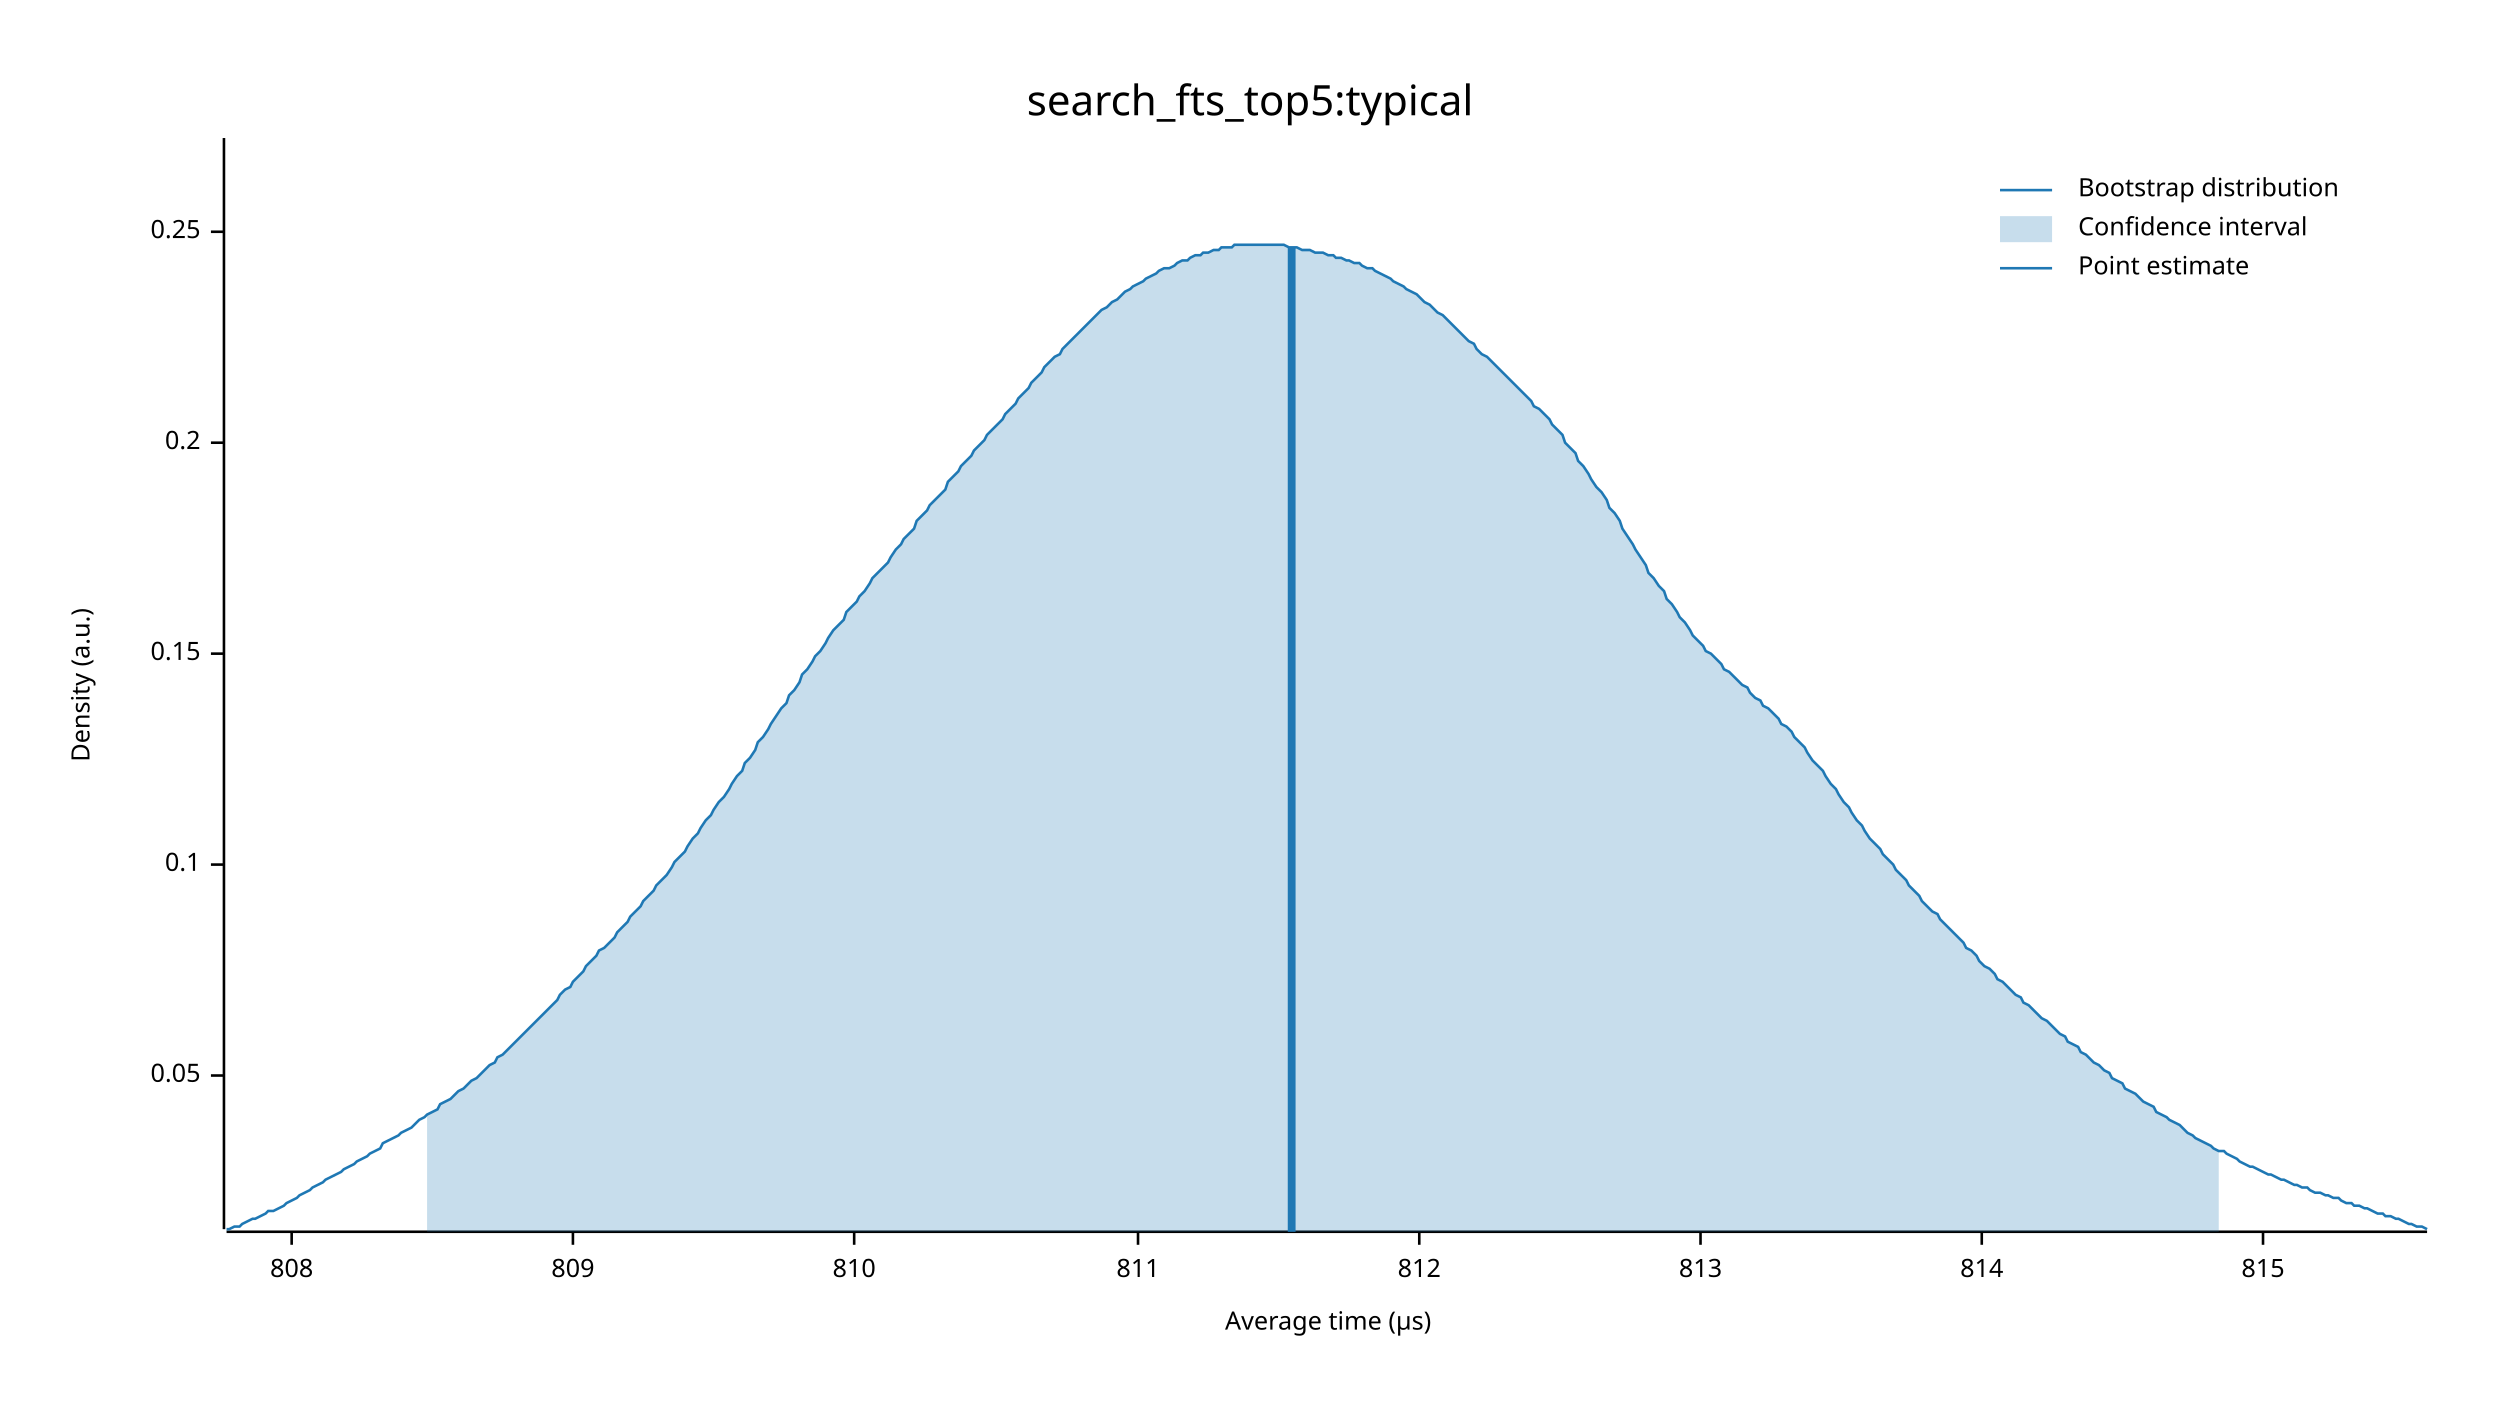
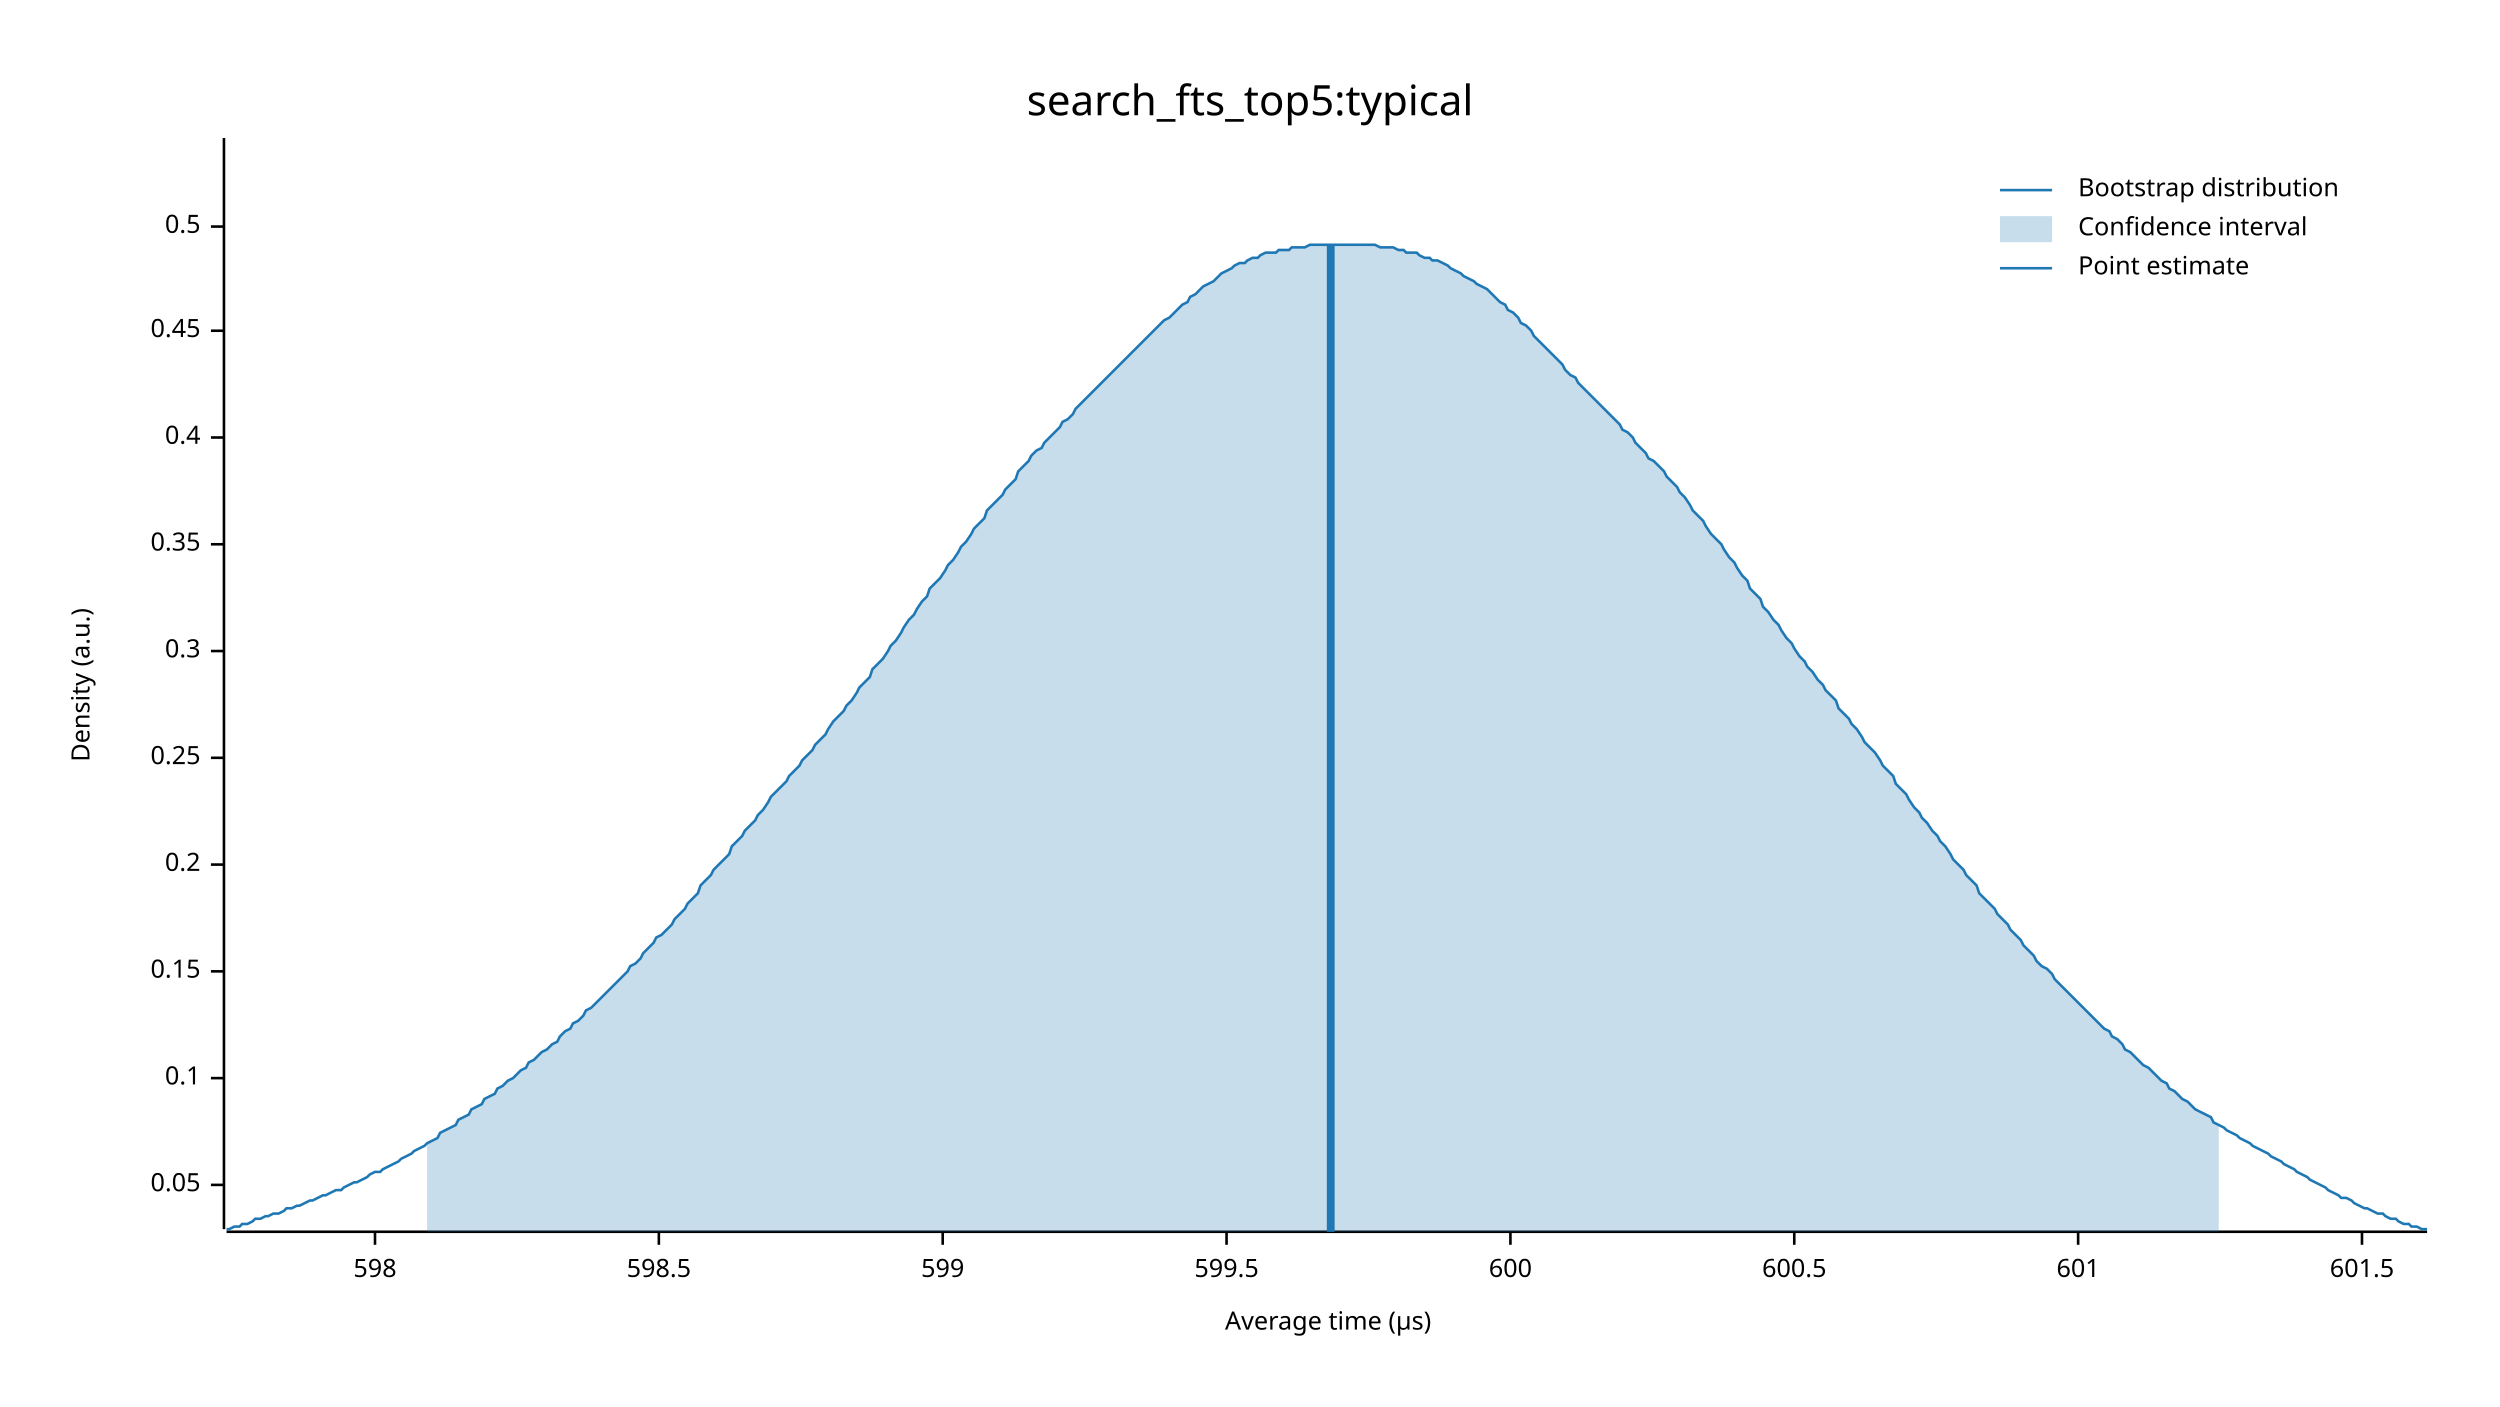
<svg xmlns="http://www.w3.org/2000/svg" width="960" height="540" viewBox="0 0 960 540">
  <text x="480" y="32" dy="0.76em" text-anchor="middle" font-family="sans-serif" font-size="16.129" opacity="1" fill="#000000">
search_fts_top5:typical
</text>
  <text x="27" y="263" dy="0.76em" text-anchor="middle" font-family="sans-serif" font-size="9.677" opacity="1" fill="#000000" transform="rotate(270, 27, 263)">
Density (a.u.)
</text>
  <text x="510" y="513" dy="-0.5ex" text-anchor="middle" font-family="sans-serif" font-size="9.677" opacity="1" fill="#000000">
Average time (µs)
</text>
  <polyline fill="none" opacity="1" stroke="#000000" stroke-width="1" points="86,53 86,472 " />
-   <text x="77" y="413" dy="0.5ex" text-anchor="end" font-family="sans-serif" font-size="9.677" opacity="1" fill="#000000">
+   <text x="77" y="455" dy="0.5ex" text-anchor="end" font-family="sans-serif" font-size="9.677" opacity="1" fill="#000000">
0.05
</text>
-   <polyline fill="none" opacity="1" stroke="#000000" stroke-width="1" points="81,413 86,413 " />
-   <text x="77" y="332" dy="0.5ex" text-anchor="end" font-family="sans-serif" font-size="9.677" opacity="1" fill="#000000">
+   <polyline fill="none" opacity="1" stroke="#000000" stroke-width="1" points="81,455 86,455 " />
+   <text x="77" y="414" dy="0.5ex" text-anchor="end" font-family="sans-serif" font-size="9.677" opacity="1" fill="#000000">
0.1
</text>
-   <polyline fill="none" opacity="1" stroke="#000000" stroke-width="1" points="81,332 86,332 " />
-   <text x="77" y="251" dy="0.5ex" text-anchor="end" font-family="sans-serif" font-size="9.677" opacity="1" fill="#000000">
+   <polyline fill="none" opacity="1" stroke="#000000" stroke-width="1" points="81,414 86,414 " />
+   <text x="77" y="373" dy="0.5ex" text-anchor="end" font-family="sans-serif" font-size="9.677" opacity="1" fill="#000000">
0.15
</text>
-   <polyline fill="none" opacity="1" stroke="#000000" stroke-width="1" points="81,251 86,251 " />
-   <text x="77" y="170" dy="0.5ex" text-anchor="end" font-family="sans-serif" font-size="9.677" opacity="1" fill="#000000">
+   <polyline fill="none" opacity="1" stroke="#000000" stroke-width="1" points="81,373 86,373 " />
+   <text x="77" y="332" dy="0.5ex" text-anchor="end" font-family="sans-serif" font-size="9.677" opacity="1" fill="#000000">
0.2
</text>
-   <polyline fill="none" opacity="1" stroke="#000000" stroke-width="1" points="81,170 86,170 " />
-   <text x="77" y="89" dy="0.5ex" text-anchor="end" font-family="sans-serif" font-size="9.677" opacity="1" fill="#000000">
+   <polyline fill="none" opacity="1" stroke="#000000" stroke-width="1" points="81,332 86,332 " />
+   <text x="77" y="291" dy="0.5ex" text-anchor="end" font-family="sans-serif" font-size="9.677" opacity="1" fill="#000000">
0.25
</text>
-   <polyline fill="none" opacity="1" stroke="#000000" stroke-width="1" points="81,89 86,89 " />
+   <polyline fill="none" opacity="1" stroke="#000000" stroke-width="1" points="81,291 86,291 " />
+   <text x="77" y="250" dy="0.5ex" text-anchor="end" font-family="sans-serif" font-size="9.677" opacity="1" fill="#000000">
+ 0.3
+ </text>
+   <polyline fill="none" opacity="1" stroke="#000000" stroke-width="1" points="81,250 86,250 " />
+   <text x="77" y="209" dy="0.5ex" text-anchor="end" font-family="sans-serif" font-size="9.677" opacity="1" fill="#000000">
+ 0.35
+ </text>
+   <polyline fill="none" opacity="1" stroke="#000000" stroke-width="1" points="81,209 86,209 " />
+   <text x="77" y="168" dy="0.5ex" text-anchor="end" font-family="sans-serif" font-size="9.677" opacity="1" fill="#000000">
+ 0.4
+ </text>
+   <polyline fill="none" opacity="1" stroke="#000000" stroke-width="1" points="81,168 86,168 " />
+   <text x="77" y="127" dy="0.5ex" text-anchor="end" font-family="sans-serif" font-size="9.677" opacity="1" fill="#000000">
+ 0.45
+ </text>
+   <polyline fill="none" opacity="1" stroke="#000000" stroke-width="1" points="81,127 86,127 " />
+   <text x="77" y="87" dy="0.5ex" text-anchor="end" font-family="sans-serif" font-size="9.677" opacity="1" fill="#000000">
+ 0.5
+ </text>
+   <polyline fill="none" opacity="1" stroke="#000000" stroke-width="1" points="81,87 86,87 " />
  <polyline fill="none" opacity="1" stroke="#000000" stroke-width="1" points="87,473 932,473 " />
-   <text x="112" y="483" dy="0.76em" text-anchor="middle" font-family="sans-serif" font-size="9.677" opacity="1" fill="#000000">
- 808
+   <text x="144" y="483" dy="0.76em" text-anchor="middle" font-family="sans-serif" font-size="9.677" opacity="1" fill="#000000">
+ 598
</text>
-   <polyline fill="none" opacity="1" stroke="#000000" stroke-width="1" points="112,473 112,478 " />
-   <text x="220" y="483" dy="0.76em" text-anchor="middle" font-family="sans-serif" font-size="9.677" opacity="1" fill="#000000">
- 809
+   <polyline fill="none" opacity="1" stroke="#000000" stroke-width="1" points="144,473 144,478 " />
+   <text x="253" y="483" dy="0.76em" text-anchor="middle" font-family="sans-serif" font-size="9.677" opacity="1" fill="#000000">
+ 598.5
</text>
-   <polyline fill="none" opacity="1" stroke="#000000" stroke-width="1" points="220,473 220,478 " />
-   <text x="328" y="483" dy="0.76em" text-anchor="middle" font-family="sans-serif" font-size="9.677" opacity="1" fill="#000000">
- 810
+   <polyline fill="none" opacity="1" stroke="#000000" stroke-width="1" points="253,473 253,478 " />
+   <text x="362" y="483" dy="0.76em" text-anchor="middle" font-family="sans-serif" font-size="9.677" opacity="1" fill="#000000">
+ 599
</text>
-   <polyline fill="none" opacity="1" stroke="#000000" stroke-width="1" points="328,473 328,478 " />
-   <text x="437" y="483" dy="0.76em" text-anchor="middle" font-family="sans-serif" font-size="9.677" opacity="1" fill="#000000">
- 811
+   <polyline fill="none" opacity="1" stroke="#000000" stroke-width="1" points="362,473 362,478 " />
+   <text x="471" y="483" dy="0.76em" text-anchor="middle" font-family="sans-serif" font-size="9.677" opacity="1" fill="#000000">
+ 599.5
</text>
-   <polyline fill="none" opacity="1" stroke="#000000" stroke-width="1" points="437,473 437,478 " />
-   <text x="545" y="483" dy="0.76em" text-anchor="middle" font-family="sans-serif" font-size="9.677" opacity="1" fill="#000000">
- 812
+   <polyline fill="none" opacity="1" stroke="#000000" stroke-width="1" points="471,473 471,478 " />
+   <text x="580" y="483" dy="0.76em" text-anchor="middle" font-family="sans-serif" font-size="9.677" opacity="1" fill="#000000">
+ 600
</text>
-   <polyline fill="none" opacity="1" stroke="#000000" stroke-width="1" points="545,473 545,478 " />
-   <text x="653" y="483" dy="0.76em" text-anchor="middle" font-family="sans-serif" font-size="9.677" opacity="1" fill="#000000">
- 813
+   <polyline fill="none" opacity="1" stroke="#000000" stroke-width="1" points="580,473 580,478 " />
+   <text x="689" y="483" dy="0.76em" text-anchor="middle" font-family="sans-serif" font-size="9.677" opacity="1" fill="#000000">
+ 600.5
</text>
-   <polyline fill="none" opacity="1" stroke="#000000" stroke-width="1" points="653,473 653,478 " />
-   <text x="761" y="483" dy="0.76em" text-anchor="middle" font-family="sans-serif" font-size="9.677" opacity="1" fill="#000000">
- 814
+   <polyline fill="none" opacity="1" stroke="#000000" stroke-width="1" points="689,473 689,478 " />
+   <text x="798" y="483" dy="0.76em" text-anchor="middle" font-family="sans-serif" font-size="9.677" opacity="1" fill="#000000">
+ 601
</text>
-   <polyline fill="none" opacity="1" stroke="#000000" stroke-width="1" points="761,473 761,478 " />
-   <text x="869" y="483" dy="0.76em" text-anchor="middle" font-family="sans-serif" font-size="9.677" opacity="1" fill="#000000">
- 815
+   <polyline fill="none" opacity="1" stroke="#000000" stroke-width="1" points="798,473 798,478 " />
+   <text x="907" y="483" dy="0.76em" text-anchor="middle" font-family="sans-serif" font-size="9.677" opacity="1" fill="#000000">
+ 601.5
</text>
-   <polyline fill="none" opacity="1" stroke="#000000" stroke-width="1" points="869,473 869,478 " />
-   <polyline fill="none" opacity="1" stroke="#1F78B4" stroke-width="1" points="87,472 88,472 90,471 92,471 93,470 95,469 97,468 98,468 100,467 102,466 103,465 105,465 107,464 109,463 110,462 112,461 114,460 115,459 117,458 119,457 120,456 122,455 124,454 125,453 127,452 129,451 131,450 132,449 134,448 136,447 137,446 139,445 141,444 142,443 144,442 146,441 147,439 149,438 151,437 153,436 154,435 156,434 158,433 159,432 161,430 163,429 164,428 166,427 168,426 169,424 171,423 173,422 175,420 176,419 178,418 180,416 181,415 183,414 185,412 186,411 188,409 190,408 191,406 193,405 195,403 197,401 198,400 200,398 202,396 203,395 205,393 207,391 208,390 210,388 212,386 214,384 215,382 217,380 219,379 220,377 222,375 224,373 225,371 227,369 229,367 230,365 232,364 234,362 236,360 237,358 239,356 241,354 242,352 244,350 246,348 247,346 249,344 251,342 252,340 254,338 256,336 258,333 259,331 261,329 263,327 264,325 266,322 268,320 269,318 271,315 273,313 274,311 276,308 278,306 280,303 281,301 283,298 285,296 286,293 288,291 290,288 291,285 293,283 295,280 296,278 298,275 300,272 302,270 303,267 305,265 307,262 308,259 310,257 312,254 313,252 315,250 317,247 318,245 320,242 322,240 324,238 325,235 327,233 329,231 330,229 332,227 334,224 335,222 337,220 339,218 341,216 342,214 344,211 346,209 347,207 349,205 351,203 352,200 354,198 356,196 357,194 359,192 361,190 363,188 364,185 366,183 368,181 369,179 371,177 373,175 374,173 376,171 378,169 379,167 381,165 383,163 385,161 386,159 388,157 390,155 391,153 393,151 395,149 396,147 398,145 400,143 401,141 403,139 405,137 407,136 408,134 410,132 412,130 413,129 415,127 417,125 418,124 420,122 422,120 423,119 425,118 427,116 429,115 430,114 432,112 434,111 435,110 437,109 439,108 440,107 442,106 444,105 445,104 447,103 449,103 451,102 452,101 454,100 456,100 457,99 459,98 461,98 462,97 464,97 466,96 468,96 469,95 471,95 473,95 474,94 476,94 478,94 479,94 481,94 483,94 484,94 486,94 488,94 490,94 491,94 493,94 495,95 496,95 498,95 500,96 501,96 503,96 505,97 506,97 508,97 510,98 512,98 513,99 515,99 517,100 518,100 520,101 522,101 523,102 525,103 527,103 528,104 530,105 532,106 534,107 535,108 537,109 539,110 540,111 542,112 544,113 545,114 547,116 549,117 550,118 552,120 554,121 556,123 557,124 559,126 561,128 562,129 564,131 566,132 567,134 569,136 571,137 573,139 574,140 576,142 578,144 579,145 581,147 583,149 584,150 586,152 588,154 589,156 591,157 593,159 595,161 596,163 598,165 600,167 601,170 603,172 605,174 606,177 608,179 610,182 611,184 613,187 615,189 617,192 618,195 620,197 622,200 623,203 625,206 627,209 628,211 630,214 632,217 633,220 635,222 637,225 639,227 640,230 642,232 644,235 645,237 647,239 649,242 650,244 652,246 654,248 655,250 657,251 659,253 661,255 662,257 664,258 666,260 667,261 669,263 671,264 672,266 674,268 676,269 677,271 679,272 681,274 683,276 684,278 686,279 688,281 689,283 691,285 693,287 694,289 696,292 698,294 700,296 701,298 703,301 705,303 706,305 708,308 710,310 711,312 713,315 715,317 716,319 718,322 720,324 722,326 723,328 725,330 727,332 728,334 730,336 732,338 733,340 735,342 737,344 738,346 740,348 742,350 744,351 745,353 747,355 749,357 750,358 752,360 754,362 755,364 757,365 759,367 760,369 762,371 764,372 766,374 767,376 769,377 771,379 772,380 774,382 776,383 777,385 779,386 781,388 782,389 784,391 786,392 788,394 789,395 791,397 793,398 794,400 796,401 798,402 799,404 801,405 803,407 804,408 806,409 808,411 810,412 811,414 813,415 815,416 816,418 818,419 820,420 821,421 823,423 825,424 827,425 828,427 830,428 832,429 833,430 835,431 837,432 838,433 840,435 842,436 843,437 845,438 847,439 849,440 850,441 852,442 854,442 855,443 857,444 859,445 860,446 862,447 864,448 865,448 867,449 869,450 871,451 872,451 874,452 876,453 877,453 879,454 881,455 882,455 884,456 886,456 887,457 889,458 891,458 893,459 894,459 896,460 898,460 899,461 901,462 903,462 904,463 906,463 908,464 909,464 911,465 913,466 915,466 916,467 918,467 920,468 921,468 923,469 925,470 926,470 928,471 930,471 932,472 " />
-   <polygon opacity="0.25" fill="#1F78B4" points="164,428 166,427 168,426 169,424 171,423 173,422 175,420 176,419 178,418 180,416 181,415 183,414 185,412 186,411 188,409 190,408 191,406 193,405 195,403 197,401 198,400 200,398 202,396 203,395 205,393 207,391 208,390 210,388 212,386 214,384 215,382 217,380 219,379 220,377 222,375 224,373 225,371 227,369 229,367 230,365 232,364 234,362 236,360 237,358 239,356 241,354 242,352 244,350 246,348 247,346 249,344 251,342 252,340 254,338 256,336 258,333 259,331 261,329 263,327 264,325 266,322 268,320 269,318 271,315 273,313 274,311 276,308 278,306 280,303 281,301 283,298 285,296 286,293 288,291 290,288 291,285 293,283 295,280 296,278 298,275 300,272 302,270 303,267 305,265 307,262 308,259 310,257 312,254 313,252 315,250 317,247 318,245 320,242 322,240 324,238 325,235 327,233 329,231 330,229 332,227 334,224 335,222 337,220 339,218 341,216 342,214 344,211 346,209 347,207 349,205 351,203 352,200 354,198 356,196 357,194 359,192 361,190 363,188 364,185 366,183 368,181 369,179 371,177 373,175 374,173 376,171 378,169 379,167 381,165 383,163 385,161 386,159 388,157 390,155 391,153 393,151 395,149 396,147 398,145 400,143 401,141 403,139 405,137 407,136 408,134 410,132 412,130 413,129 415,127 417,125 418,124 420,122 422,120 423,119 425,118 427,116 429,115 430,114 432,112 434,111 435,110 437,109 439,108 440,107 442,106 444,105 445,104 447,103 449,103 451,102 452,101 454,100 456,100 457,99 459,98 461,98 462,97 464,97 466,96 468,96 469,95 471,95 473,95 474,94 476,94 478,94 479,94 481,94 483,94 484,94 486,94 488,94 490,94 491,94 493,94 495,95 496,95 498,95 500,96 501,96 503,96 505,97 506,97 508,97 510,98 512,98 513,99 515,99 517,100 518,100 520,101 522,101 523,102 525,103 527,103 528,104 530,105 532,106 534,107 535,108 537,109 539,110 540,111 542,112 544,113 545,114 547,116 549,117 550,118 552,120 554,121 556,123 557,124 559,126 561,128 562,129 564,131 566,132 567,134 569,136 571,137 573,139 574,140 576,142 578,144 579,145 581,147 583,149 584,150 586,152 588,154 589,156 591,157 593,159 595,161 596,163 598,165 600,167 601,170 603,172 605,174 606,177 608,179 610,182 611,184 613,187 615,189 617,192 618,195 620,197 622,200 623,203 625,206 627,209 628,211 630,214 632,217 633,220 635,222 637,225 639,227 640,230 642,232 644,235 645,237 647,239 649,242 650,244 652,246 654,248 655,250 657,251 659,253 661,255 662,257 664,258 666,260 667,261 669,263 671,264 672,266 674,268 676,269 677,271 679,272 681,274 683,276 684,278 686,279 688,281 689,283 691,285 693,287 694,289 696,292 698,294 700,296 701,298 703,301 705,303 706,305 708,308 710,310 711,312 713,315 715,317 716,319 718,322 720,324 722,326 723,328 725,330 727,332 728,334 730,336 732,338 733,340 735,342 737,344 738,346 740,348 742,350 744,351 745,353 747,355 749,357 750,358 752,360 754,362 755,364 757,365 759,367 760,369 762,371 764,372 766,374 767,376 769,377 771,379 772,380 774,382 776,383 777,385 779,386 781,388 782,389 784,391 786,392 788,394 789,395 791,397 793,398 794,400 796,401 798,402 799,404 801,405 803,407 804,408 806,409 808,411 810,412 811,414 813,415 815,416 816,418 818,419 820,420 821,421 823,423 825,424 827,425 828,427 830,428 832,429 833,430 835,431 837,432 838,433 840,435 842,436 843,437 845,438 847,439 849,440 850,441 852,442 852,473 164,473 " />
-   <polyline fill="none" opacity="1" stroke="#1F78B4" stroke-width="3" points="496,473 496,95 " />
+   <polyline fill="none" opacity="1" stroke="#000000" stroke-width="1" points="907,473 907,478 " />
+   <polyline fill="none" opacity="1" stroke="#1F78B4" stroke-width="1" points="87,472 88,472 90,471 92,471 93,470 95,470 97,469 98,468 100,468 102,467 103,467 105,466 107,466 109,465 110,464 112,464 114,463 115,463 117,462 119,461 120,461 122,460 124,459 125,459 127,458 129,457 131,457 132,456 134,455 136,454 137,454 139,453 141,452 142,451 144,450 146,450 147,449 149,448 151,447 153,446 154,445 156,444 158,443 159,442 161,441 163,440 164,439 166,438 168,437 169,435 171,434 173,433 175,432 176,430 178,429 180,428 181,426 183,425 185,424 186,422 188,421 190,420 191,418 193,417 195,415 197,414 198,413 200,411 202,410 203,408 205,407 207,405 208,404 210,403 212,401 214,400 215,398 217,396 219,395 220,393 222,392 224,390 225,388 227,387 229,385 230,384 232,382 234,380 236,378 237,377 239,375 241,373 242,371 244,370 246,368 247,366 249,364 251,362 252,360 254,359 256,357 258,355 259,353 261,351 263,349 264,347 266,345 268,343 269,340 271,338 273,336 274,334 276,332 278,330 280,328 281,325 283,323 285,321 286,319 288,317 290,315 291,313 293,311 295,308 296,306 298,304 300,302 302,300 303,298 305,296 307,294 308,292 310,290 312,288 313,286 315,284 317,282 318,280 320,277 322,275 324,273 325,271 327,269 329,266 330,264 332,262 334,260 335,257 337,255 339,253 341,250 342,248 344,246 346,243 347,241 349,238 351,236 352,234 354,231 356,229 357,226 359,224 361,222 363,219 364,217 366,215 368,212 369,210 371,208 373,205 374,203 376,201 378,199 379,196 381,194 383,192 385,190 386,188 388,186 390,184 391,181 393,179 395,177 396,175 398,173 400,172 401,170 403,168 405,166 407,164 408,162 410,161 412,159 413,157 415,155 417,153 418,152 420,150 422,148 423,147 425,145 427,143 429,141 430,140 432,138 434,136 435,135 437,133 439,131 440,130 442,128 444,126 445,125 447,123 449,122 451,120 452,119 454,117 456,116 457,114 459,113 461,111 462,110 464,109 466,108 468,106 469,105 471,104 473,103 474,102 476,101 478,101 479,100 481,99 483,99 484,98 486,97 488,97 490,97 491,96 493,96 495,96 496,95 498,95 500,95 501,95 503,94 505,94 506,94 508,94 510,94 512,94 513,94 515,94 517,94 518,94 520,94 522,94 523,94 525,94 527,94 528,94 530,95 532,95 534,95 535,95 537,96 539,96 540,97 542,97 544,97 545,98 547,99 549,99 550,100 552,100 554,101 556,102 557,103 559,104 561,105 562,106 564,107 566,108 567,109 569,110 571,111 573,113 574,114 576,116 578,117 579,119 581,120 583,122 584,124 586,125 588,127 589,129 591,131 593,133 595,135 596,136 598,138 600,140 601,142 603,144 605,145 606,147 608,149 610,151 611,152 613,154 615,156 617,158 618,159 620,161 622,163 623,165 625,166 627,168 628,170 630,172 632,174 633,176 635,177 637,179 639,181 640,183 642,185 644,187 645,189 647,191 649,194 650,196 652,198 654,200 655,202 657,205 659,207 661,209 662,211 664,214 666,216 667,218 669,221 671,223 672,226 674,228 676,230 677,233 679,235 681,238 683,240 684,242 686,245 688,247 689,249 691,252 693,254 694,256 696,258 698,261 700,263 701,265 703,267 705,269 706,272 708,274 710,276 711,278 713,280 715,283 716,285 718,287 720,289 722,292 723,294 725,296 727,298 728,301 730,303 732,305 733,307 735,310 737,312 738,314 740,316 742,319 744,321 745,323 747,325 749,328 750,330 752,332 754,334 755,336 757,338 759,340 760,343 762,345 764,347 766,349 767,351 769,353 771,355 772,357 774,359 776,361 777,363 779,365 781,367 782,369 784,371 786,372 788,374 789,376 791,378 793,380 794,381 796,383 798,385 799,386 801,388 803,390 804,391 806,393 808,395 810,396 811,398 813,399 815,401 816,403 818,404 820,406 821,407 823,409 825,410 827,412 828,413 830,415 832,416 833,418 835,419 837,421 838,422 840,423 842,425 843,426 845,427 847,428 849,429 850,431 852,432 854,433 855,434 857,435 859,436 860,437 862,438 864,439 865,440 867,441 869,442 871,443 872,444 874,445 876,446 877,447 879,448 881,449 882,450 884,451 886,452 887,453 889,454 891,455 893,456 894,457 896,458 898,459 899,460 901,460 903,461 904,462 906,463 908,464 909,464 911,465 913,466 915,466 916,467 918,468 920,468 921,469 923,470 925,470 926,471 928,471 930,472 932,472 " />
+   <polygon opacity="0.25" fill="#1F78B4" points="164,439 166,438 168,437 169,435 171,434 173,433 175,432 176,430 178,429 180,428 181,426 183,425 185,424 186,422 188,421 190,420 191,418 193,417 195,415 197,414 198,413 200,411 202,410 203,408 205,407 207,405 208,404 210,403 212,401 214,400 215,398 217,396 219,395 220,393 222,392 224,390 225,388 227,387 229,385 230,384 232,382 234,380 236,378 237,377 239,375 241,373 242,371 244,370 246,368 247,366 249,364 251,362 252,360 254,359 256,357 258,355 259,353 261,351 263,349 264,347 266,345 268,343 269,340 271,338 273,336 274,334 276,332 278,330 280,328 281,325 283,323 285,321 286,319 288,317 290,315 291,313 293,311 295,308 296,306 298,304 300,302 302,300 303,298 305,296 307,294 308,292 310,290 312,288 313,286 315,284 317,282 318,280 320,277 322,275 324,273 325,271 327,269 329,266 330,264 332,262 334,260 335,257 337,255 339,253 341,250 342,248 344,246 346,243 347,241 349,238 351,236 352,234 354,231 356,229 357,226 359,224 361,222 363,219 364,217 366,215 368,212 369,210 371,208 373,205 374,203 376,201 378,199 379,196 381,194 383,192 385,190 386,188 388,186 390,184 391,181 393,179 395,177 396,175 398,173 400,172 401,170 403,168 405,166 407,164 408,162 410,161 412,159 413,157 415,155 417,153 418,152 420,150 422,148 423,147 425,145 427,143 429,141 430,140 432,138 434,136 435,135 437,133 439,131 440,130 442,128 444,126 445,125 447,123 449,122 451,120 452,119 454,117 456,116 457,114 459,113 461,111 462,110 464,109 466,108 468,106 469,105 471,104 473,103 474,102 476,101 478,101 479,100 481,99 483,99 484,98 486,97 488,97 490,97 491,96 493,96 495,96 496,95 498,95 500,95 501,95 503,94 505,94 506,94 508,94 510,94 512,94 513,94 515,94 517,94 518,94 520,94 522,94 523,94 525,94 527,94 528,94 530,95 532,95 534,95 535,95 537,96 539,96 540,97 542,97 544,97 545,98 547,99 549,99 550,100 552,100 554,101 556,102 557,103 559,104 561,105 562,106 564,107 566,108 567,109 569,110 571,111 573,113 574,114 576,116 578,117 579,119 581,120 583,122 584,124 586,125 588,127 589,129 591,131 593,133 595,135 596,136 598,138 600,140 601,142 603,144 605,145 606,147 608,149 610,151 611,152 613,154 615,156 617,158 618,159 620,161 622,163 623,165 625,166 627,168 628,170 630,172 632,174 633,176 635,177 637,179 639,181 640,183 642,185 644,187 645,189 647,191 649,194 650,196 652,198 654,200 655,202 657,205 659,207 661,209 662,211 664,214 666,216 667,218 669,221 671,223 672,226 674,228 676,230 677,233 679,235 681,238 683,240 684,242 686,245 688,247 689,249 691,252 693,254 694,256 696,258 698,261 700,263 701,265 703,267 705,269 706,272 708,274 710,276 711,278 713,280 715,283 716,285 718,287 720,289 722,292 723,294 725,296 727,298 728,301 730,303 732,305 733,307 735,310 737,312 738,314 740,316 742,319 744,321 745,323 747,325 749,328 750,330 752,332 754,334 755,336 757,338 759,340 760,343 762,345 764,347 766,349 767,351 769,353 771,355 772,357 774,359 776,361 777,363 779,365 781,367 782,369 784,371 786,372 788,374 789,376 791,378 793,380 794,381 796,383 798,385 799,386 801,388 803,390 804,391 806,393 808,395 810,396 811,398 813,399 815,401 816,403 818,404 820,406 821,407 823,409 825,410 827,412 828,413 830,415 832,416 833,418 835,419 837,421 838,422 840,423 842,425 843,426 845,427 847,428 849,429 850,431 852,432 852,473 164,473 " />
+   <polyline fill="none" opacity="1" stroke="#1F78B4" stroke-width="3" points="511,473 511,94 " />
  <text x="798" y="68" dy="0.76em" text-anchor="start" font-family="sans-serif" font-size="9.677" opacity="1" fill="#000000">
Bootstrap distribution
</text>
  <text x="798" y="83" dy="0.76em" text-anchor="start" font-family="sans-serif" font-size="9.677" opacity="1" fill="#000000">
Confidence interval
</text>
  <text x="798" y="98" dy="0.76em" text-anchor="start" font-family="sans-serif" font-size="9.677" opacity="1" fill="#000000">
Point estimate
</text>
  <polyline fill="none" opacity="1" stroke="#1F78B4" stroke-width="1" points="768,73 788,73 " />
  <rect x="768" y="83" width="20" height="10" opacity="0.25" fill="#1F78B4" stroke="none" />
  <polyline fill="none" opacity="1" stroke="#1F78B4" stroke-width="1" points="768,103 788,103 " />
</svg>
